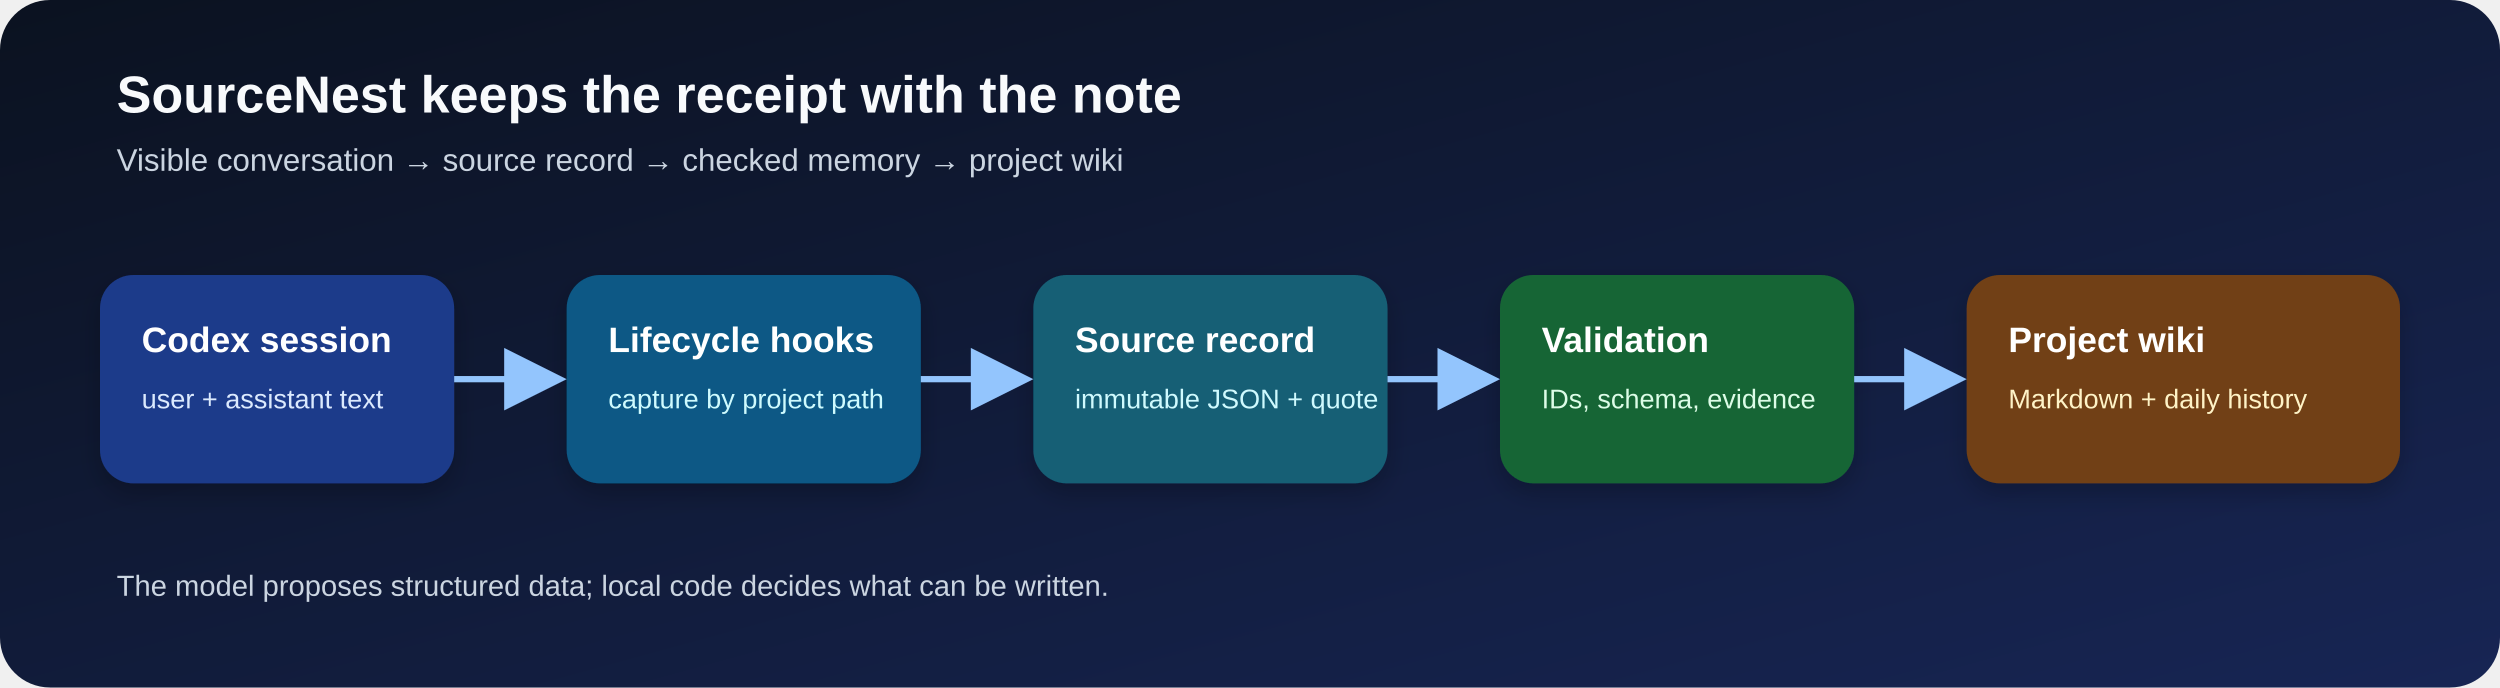
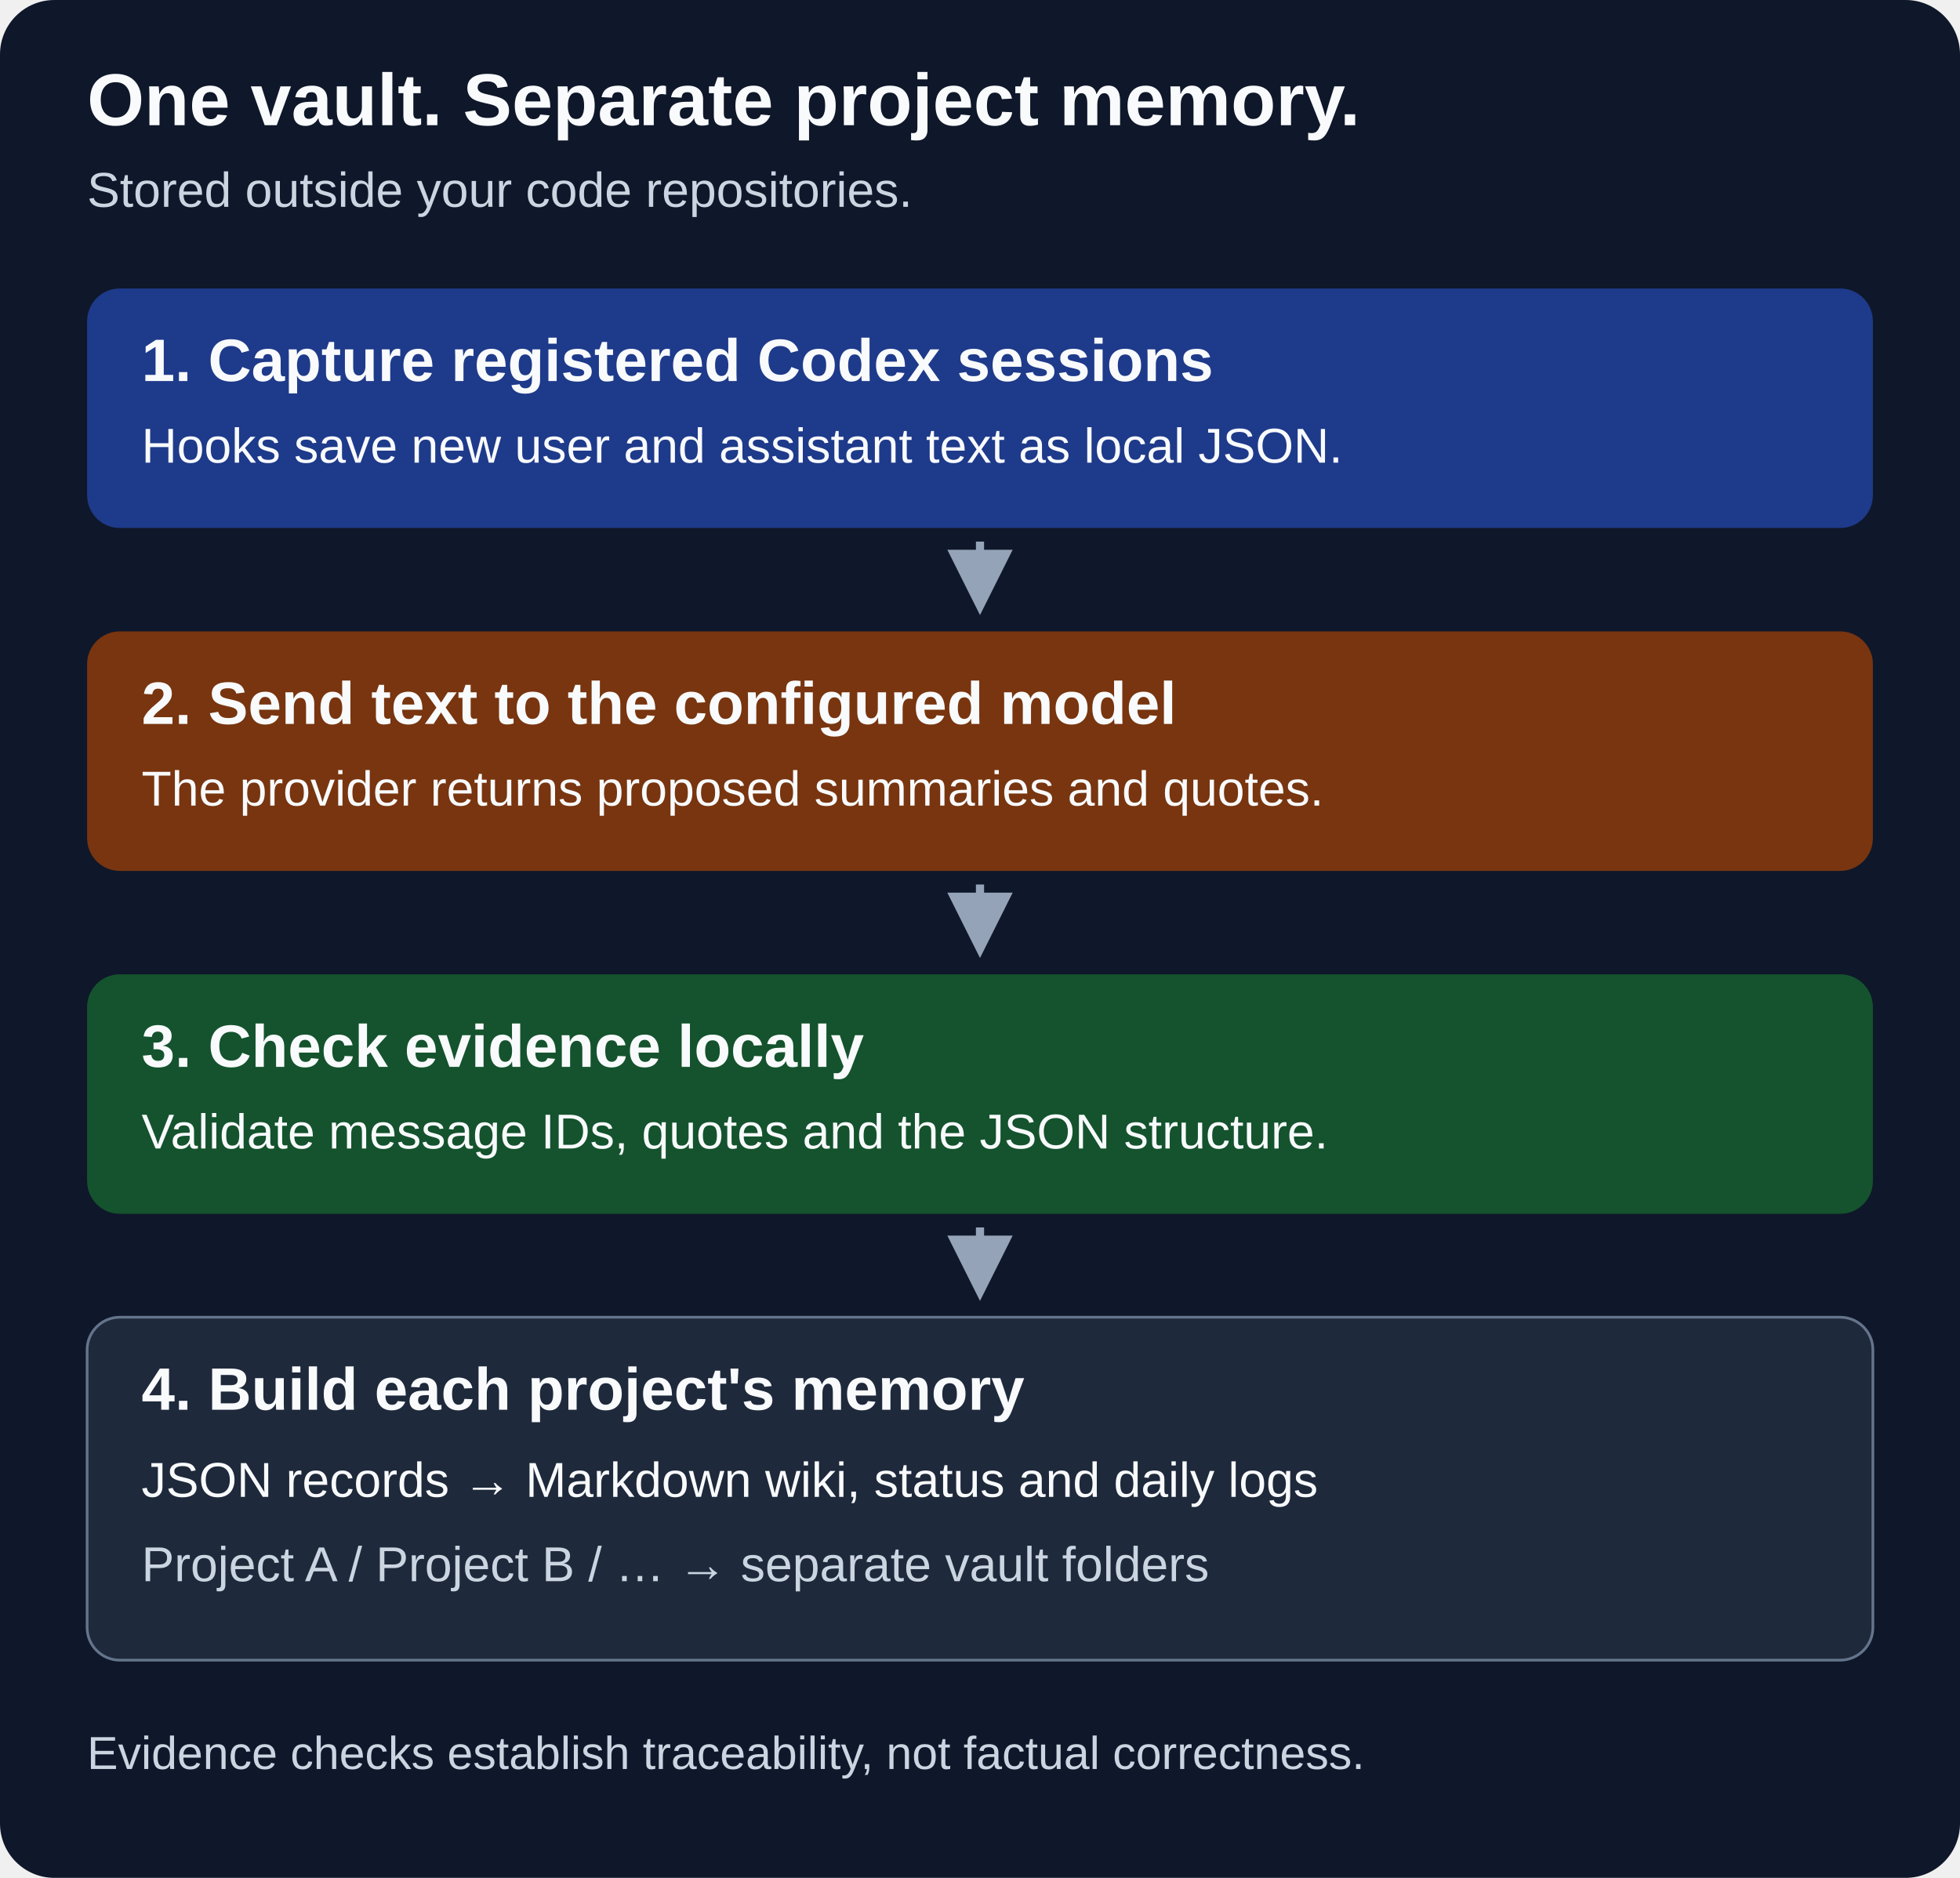
- <svg xmlns="http://www.w3.org/2000/svg" width="1200" height="330" viewBox="0 0 1200 330" role="img" aria-labelledby="title desc">
+ <svg xmlns="http://www.w3.org/2000/svg" width="720" height="690" viewBox="0 0 720 690" role="img" aria-labelledby="title desc">
  <defs>
-     <linearGradient id="bg" x1="0" x2="1" y1="0" y2="1">
-       <stop offset="0" stop-color="#0b1220" />
-       <stop offset="1" stop-color="#172554" />
-     </linearGradient>
-     <filter id="shadow" x="-20%" y="-20%" width="140%" height="140%">
-       <feDropShadow dx="0" dy="5" stdDeviation="6" flood-opacity=".22" />
-     </filter>
-     <marker id="arrow" markerWidth="10" markerHeight="10" refX="8" refY="5" orient="auto">
-       <path d="M0,0 L10,5 L0,10 z" fill="#93c5fd" />
+     <marker id="arrow" markerWidth="8" markerHeight="8" refX="6" refY="4" orient="auto">
+       <path d="M0 0L8 4L0 8" fill="#94a3b8" />
    </marker>
  </defs>
-   <rect width="1200" height="330" rx="24" fill="url(#bg)" />
-   <text x="56" y="54" font-family="Segoe UI,Arial,sans-serif" font-size="25" font-weight="700" fill="#f8fafc">SourceNest keeps the receipt with the note</text>
-   <text x="56" y="82" font-family="Segoe UI,Arial,sans-serif" font-size="15" fill="#cbd5e1">Visible conversation → source record → checked memory → project wiki</text>
-   <g font-family="Segoe UI,Arial,sans-serif" filter="url(#shadow)">
-     <g transform="translate(48 132)">
-       <rect width="170" height="100" rx="16" fill="#1e3a8a" />
-       <text x="20" y="37" font-size="17" font-weight="700" fill="#fff">Codex session</text>
-       <text x="20" y="64" font-size="13" fill="#dbeafe">user + assistant text</text>
-     </g>
-     <g transform="translate(272 132)">
-       <rect width="170" height="100" rx="16" fill="#075985" />
-       <text x="20" y="37" font-size="17" font-weight="700" fill="#fff">Lifecycle hooks</text>
-       <text x="20" y="64" font-size="13" fill="#cffafe">capture by project path</text>
-     </g>
-     <g transform="translate(496 132)">
-       <rect width="170" height="100" rx="16" fill="#155e75" />
-       <text x="20" y="37" font-size="17" font-weight="700" fill="#fff">Source record</text>
-       <text x="20" y="64" font-size="13" fill="#cffafe">immutable JSON + quote</text>
-     </g>
-     <g transform="translate(720 132)">
-       <rect width="170" height="100" rx="16" fill="#166534" />
-       <text x="20" y="37" font-size="17" font-weight="700" fill="#fff">Validation</text>
-       <text x="20" y="64" font-size="13" fill="#dcfce7">IDs, schema, evidence</text>
-     </g>
-     <g transform="translate(944 132)">
-       <rect width="208" height="100" rx="16" fill="#713f12" />
-       <text x="20" y="37" font-size="17" font-weight="700" fill="#fff">Project wiki</text>
-       <text x="20" y="64" font-size="13" fill="#fef3c7">Markdown + daily history</text>
-     </g>
+   <rect width="720" height="690" rx="20" fill="#0f172a" />
+   <g font-family="Segoe UI,Arial,sans-serif" fill="#f8fafc">
+     <text x="32" y="46" font-size="27" font-weight="700">One vault. Separate project memory.</text>
+     <text x="32" y="76" font-size="18" fill="#cbd5e1">Stored outside your code repositories.</text>
+     <rect x="32" y="106" width="656" height="88" rx="12" fill="#1e3a8a" />
+     <text x="52" y="140" font-size="22" font-weight="600">1. Capture registered Codex sessions</text>
+     <text x="52" y="170" font-size="18">Hooks save new user and assistant text as local JSON.</text>
+     <path d="M360 199V220" stroke="#94a3b8" stroke-width="3" marker-end="url(#arrow)" />
+     <rect x="32" y="232" width="656" height="88" rx="12" fill="#78350f" />
+     <text x="52" y="266" font-size="22" font-weight="600">2. Send text to the configured model</text>
+     <text x="52" y="296" font-size="18">The provider returns proposed summaries and quotes.</text>
+     <path d="M360 325V346" stroke="#94a3b8" stroke-width="3" marker-end="url(#arrow)" />
+     <rect x="32" y="358" width="656" height="88" rx="12" fill="#14532d" />
+     <text x="52" y="392" font-size="22" font-weight="600">3. Check evidence locally</text>
+     <text x="52" y="422" font-size="18">Validate message IDs, quotes and the JSON structure.</text>
+     <path d="M360 451V472" stroke="#94a3b8" stroke-width="3" marker-end="url(#arrow)" />
+     <rect x="32" y="484" width="656" height="126" rx="12" fill="#1e293b" stroke="#64748b" />
+     <text x="52" y="518" font-size="22" font-weight="600">4. Build each project's memory</text>
+     <text x="52" y="550" font-size="18">JSON records → Markdown wiki, status and daily logs</text>
+     <text x="52" y="581" font-size="18" fill="#cbd5e1">Project A / Project B / … → separate vault folders</text>
+     <text x="32" y="650" font-size="17" fill="#cbd5e1">Evidence checks establish traceability, not factual correctness.</text>
  </g>
-   <g stroke="#93c5fd" stroke-width="3" fill="none" marker-end="url(#arrow)">
-     <path d="M218 182 H266" />
-     <path d="M442 182 H490" />
-     <path d="M666 182 H714" />
-     <path d="M890 182 H938" />
-   </g>
-   <text x="56" y="286" font-family="Segoe UI,Arial,sans-serif" font-size="14" fill="#cbd5e1">The model proposes structured data; local code decides what can be written.</text>
</svg>
